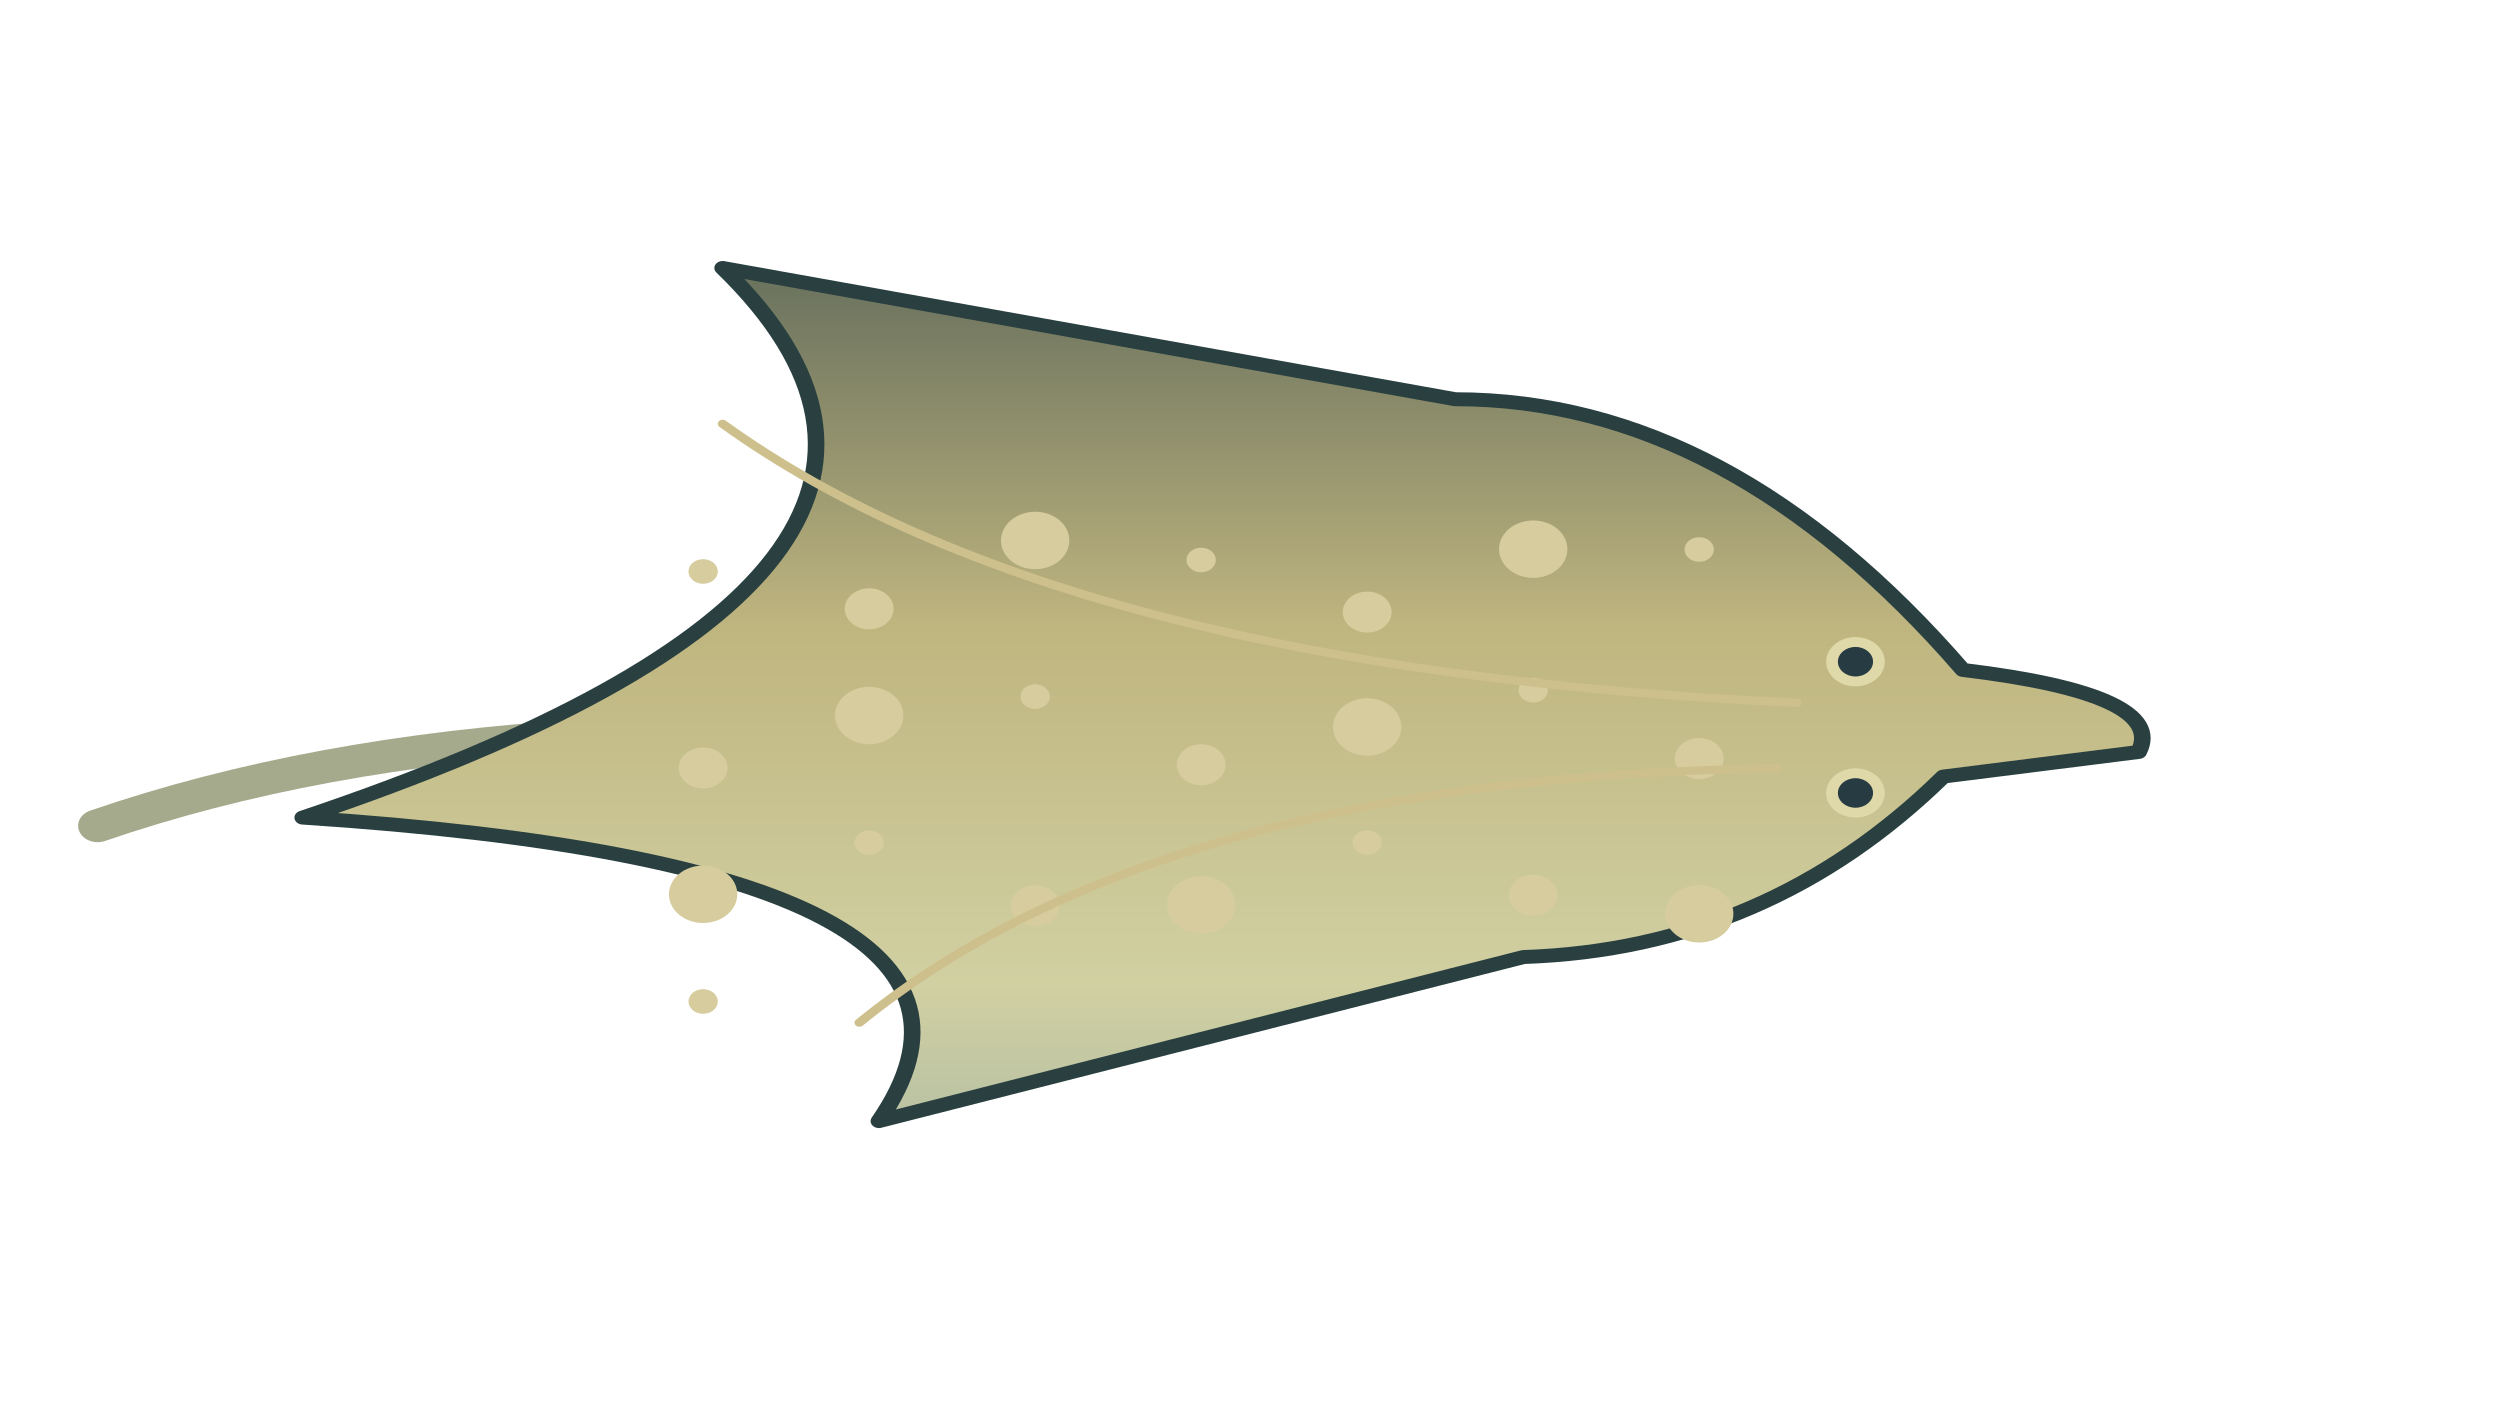
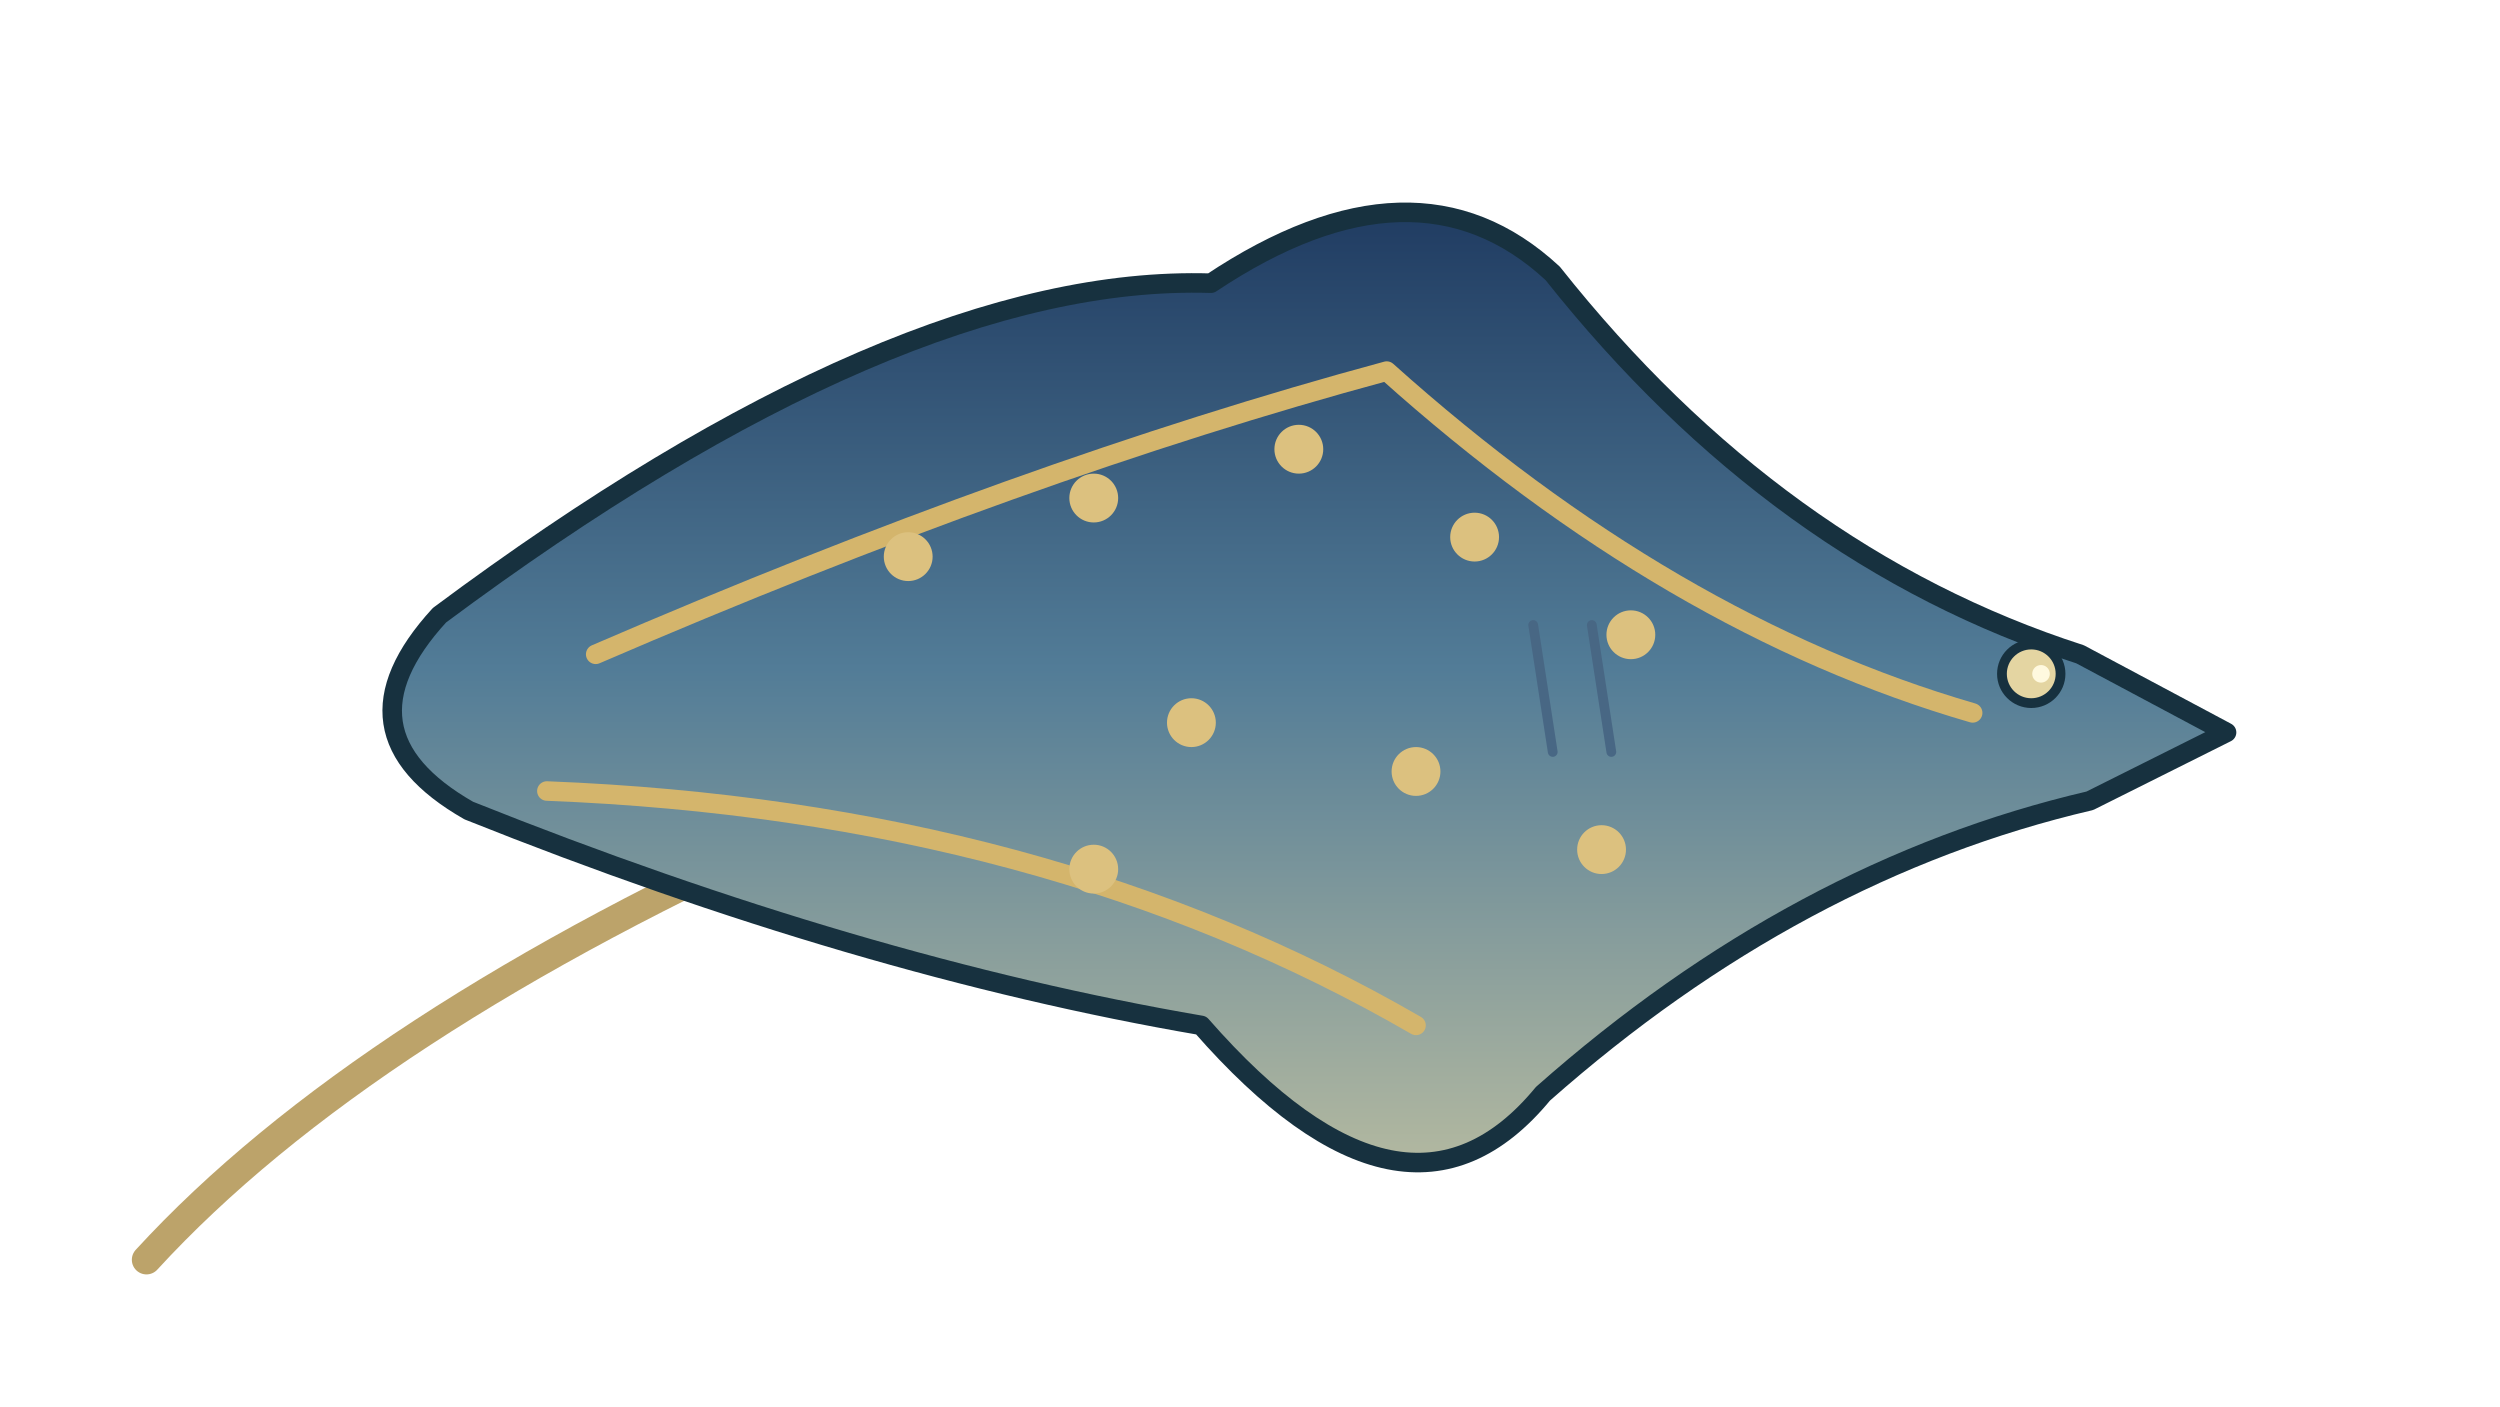
<svg xmlns="http://www.w3.org/2000/svg" width="256" height="144" viewBox="0 0 256 144">
  <defs>
    <linearGradient id="body" x1="0" y1="0" x2="0" y2="1">
-       <stop stop-color="#69715d" />
-       <stop offset=".42" stop-color="#bfb57f" />
-       <stop offset=".84" stop-color="#d1d0a2" />
-       <stop offset="1" stop-color="#b9c2a3" />
+       <stop stop-color="#203c62" />
+       <stop offset=".48" stop-color="#527c97" />
+       <stop offset="1" stop-color="#b2b8a0" />
    </linearGradient>
-     <linearGradient id="fin" x1="0" y1="1" x2="0" y2="0">
-       <stop stop-color="#bfb57f" />
-       <stop offset="1" stop-color="#d5c99b" stop-opacity=".78" />
+     <linearGradient id="fin" x1="0" y1="0" x2=".7" y2="1">
+       <stop stop-color="#b2b8a0" />
+       <stop offset=".5" stop-color="#527c97" />
+       <stop offset="1" stop-color="#203c62" />
    </linearGradient>
-     <clipPath id="bodyclip">
-       <path d="M 201 65 Q 177 32 149 32 L 74 16 Q 106 53 31 83 Q 108 89 90 120 L 156 100 Q 181 99 199 78 L 219 75 Q 222 68 201 65 Z" />
-     </clipPath>
  </defs>
-   <g transform="translate(0 14) scale(1 .84)">
-     <path d="M 60 73 Q 32 75 10 84" fill="none" stroke="#a6aa8c" stroke-width="4" stroke-linejoin="round" stroke-linecap="round" />
-     <path d="M 201 65 Q 177 32 149 32 L 74 16 Q 106 53 31 83 Q 108 89 90 120 L 156 100 Q 181 99 199 78 L 219 75 Q 222 68 201 65 Z" fill="url(#body)" stroke="#293f40" stroke-width="1.7" stroke-linejoin="round" stroke-linecap="round" />
-     <circle cx="72.00" cy="53.00" r="1.50" fill="#d6cc9e" />
-     <circle cx="89.00" cy="57.55" r="2.50" fill="#d6cc9e" />
-     <circle cx="106.00" cy="49.22" r="3.50" fill="#d6cc9e" />
-     <circle cx="123.00" cy="51.60" r="1.50" fill="#d6cc9e" />
-     <circle cx="140.00" cy="57.95" r="2.50" fill="#d6cc9e" />
-     <circle cx="157.00" cy="50.28" r="3.50" fill="#d6cc9e" />
-     <circle cx="174.00" cy="50.32" r="1.50" fill="#d6cc9e" />
-     <circle cx="72.00" cy="76.95" r="2.50" fill="#d6cc9e" />
-     <circle cx="89.00" cy="70.56" r="3.50" fill="#d6cc9e" />
-     <circle cx="106.00" cy="68.25" r="1.50" fill="#d6cc9e" />
-     <circle cx="123.00" cy="76.56" r="2.50" fill="#d6cc9e" />
-     <circle cx="140.00" cy="71.96" r="3.50" fill="#d6cc9e" />
-     <circle cx="157.00" cy="67.47" r="1.50" fill="#d6cc9e" />
-     <circle cx="174.00" cy="75.81" r="2.50" fill="#d6cc9e" />
-     <circle cx="72.00" cy="92.35" r="3.50" fill="#d6cc9e" />
-     <circle cx="89.00" cy="86.06" r="1.50" fill="#d6cc9e" />
-     <circle cx="106.00" cy="93.76" r="2.50" fill="#d6cc9e" />
-     <circle cx="123.00" cy="93.65" r="3.50" fill="#d6cc9e" />
-     <circle cx="140.00" cy="86.04" r="1.50" fill="#d6cc9e" />
-     <circle cx="157.00" cy="92.48" r="2.50" fill="#d6cc9e" />
-     <circle cx="174.00" cy="94.73" r="3.50" fill="#d6cc9e" />
-     <circle cx="72.00" cy="105.42" r="1.50" fill="#d6cc9e" />
-     <path d="M 74 35 Q 109 65 184 69 M 88 108 Q 119 78 182 77" fill="none" stroke="#cec08d" stroke-width="1" stroke-linejoin="round" stroke-linecap="round" />
-     <circle cx="190.00" cy="64.00" r="3.00" fill="#dfd9aa" />
-     <circle cx="190.00" cy="64.00" r="1.80" fill="#273b42" />
-     <circle cx="190.00" cy="80.00" r="3.00" fill="#dfd9aa" />
-     <circle cx="190.00" cy="80.00" r="1.80" fill="#273b42" />
-   </g>
+   <path d="M84 84 Q37 105 15 129" fill="none" stroke="#bca36a" stroke-width="3" stroke-linejoin="round" stroke-linecap="round" />
+   <path d="M213 67 Q182 57 159 28 Q145 15 124 29 Q92 28 45 63 Q34 75 48 83 Q88 99 123 105 Q144 129 158 112 Q184 89 214 82 L228 75 Z" fill="url(#body)" stroke="#17313f" stroke-width="2" stroke-linejoin="round" stroke-linecap="round" />
+   <path d="M61 67 Q105 48 142 38 Q171 64 202 73 M56 81 Q107 83 145 105" fill="none" stroke="#d4b56c" stroke-width="2" stroke-linejoin="round" stroke-linecap="round" />
+   <circle cx="93" cy="57" r="2.5" fill="#dcc17f" />
+   <circle cx="112" cy="51" r="2.5" fill="#dcc17f" />
+   <circle cx="133" cy="46" r="2.5" fill="#dcc17f" />
+   <circle cx="151" cy="55" r="2.5" fill="#dcc17f" />
+   <circle cx="167" cy="65" r="2.5" fill="#dcc17f" />
+   <circle cx="122" cy="74" r="2.5" fill="#dcc17f" />
+   <circle cx="145" cy="79" r="2.5" fill="#dcc17f" />
+   <circle cx="112" cy="89" r="2.5" fill="#dcc17f" />
+   <circle cx="164" cy="87" r="2.5" fill="#dcc17f" />
+   <circle cx="208" cy="69" r="3.5" fill="#17313f" />
+   <circle cx="208" cy="69" r="2.5" fill="#e4d5a2" />
+   <circle cx="209" cy="69" r="0.9" fill="#fff9df" />
+   <path d="M157 64 L159 77 M163 64 L165 77" fill="none" stroke="#486784" stroke-width="1" stroke-linejoin="round" stroke-linecap="round" />
</svg>
